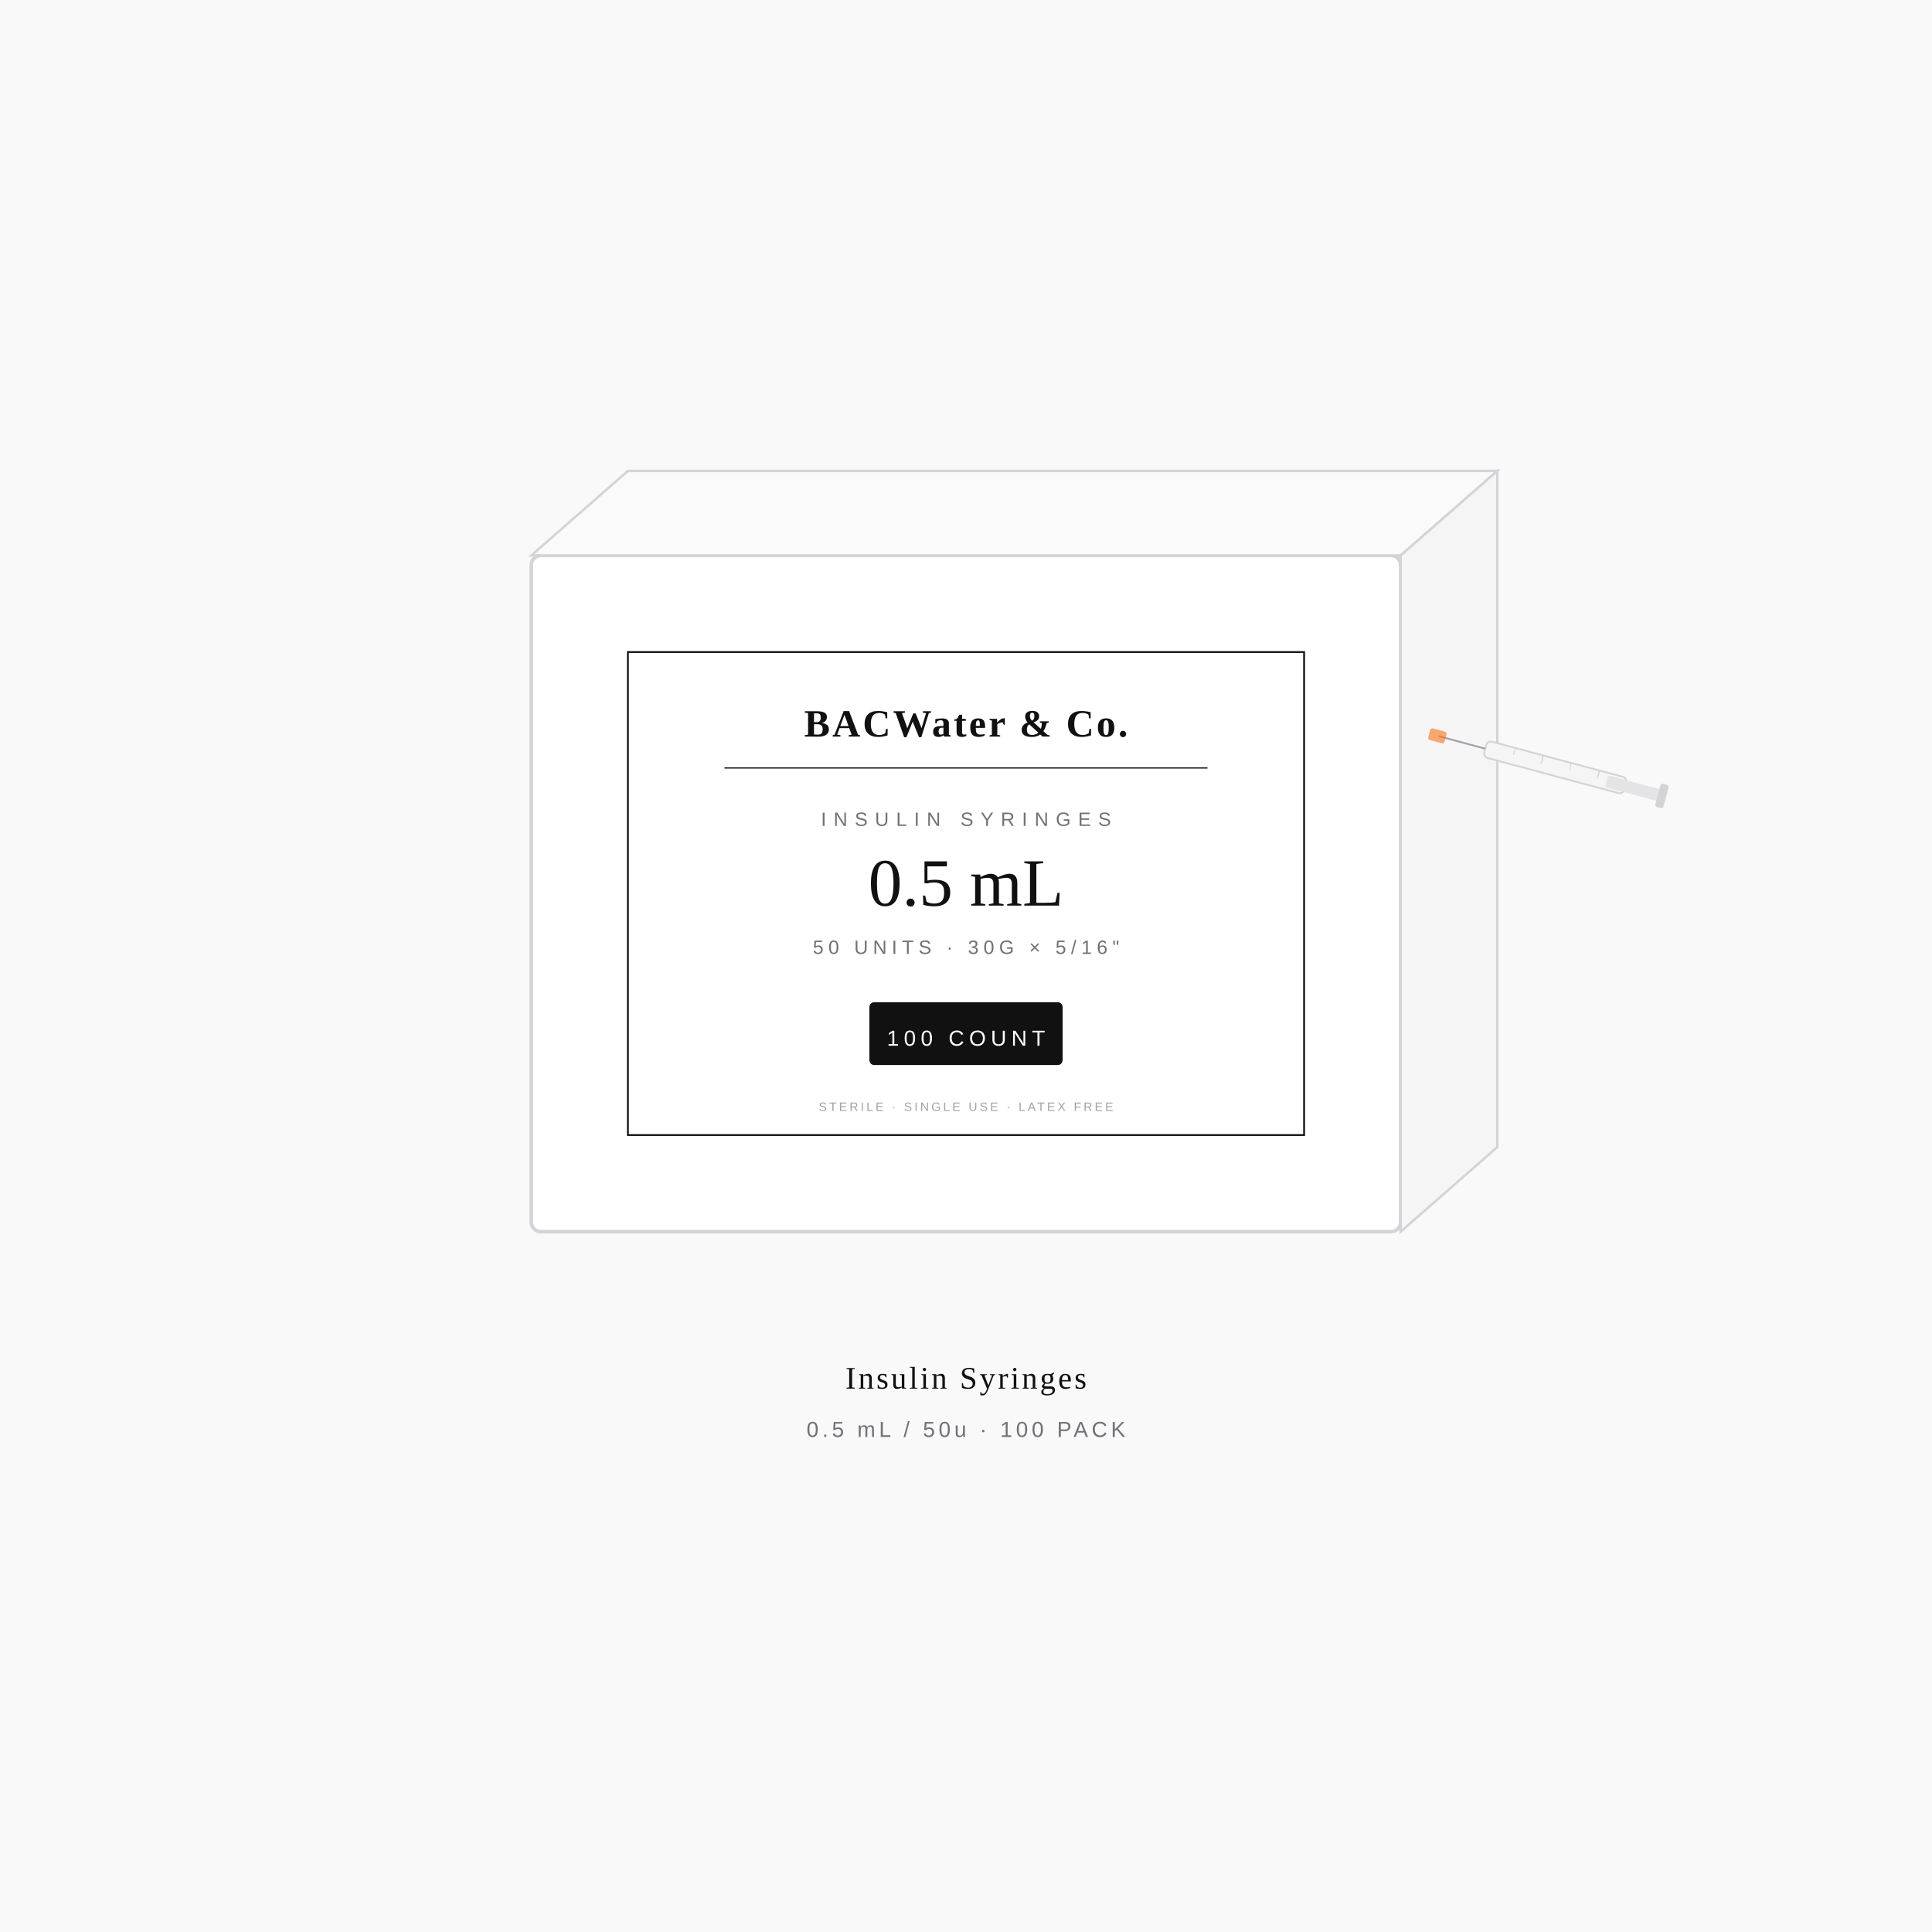
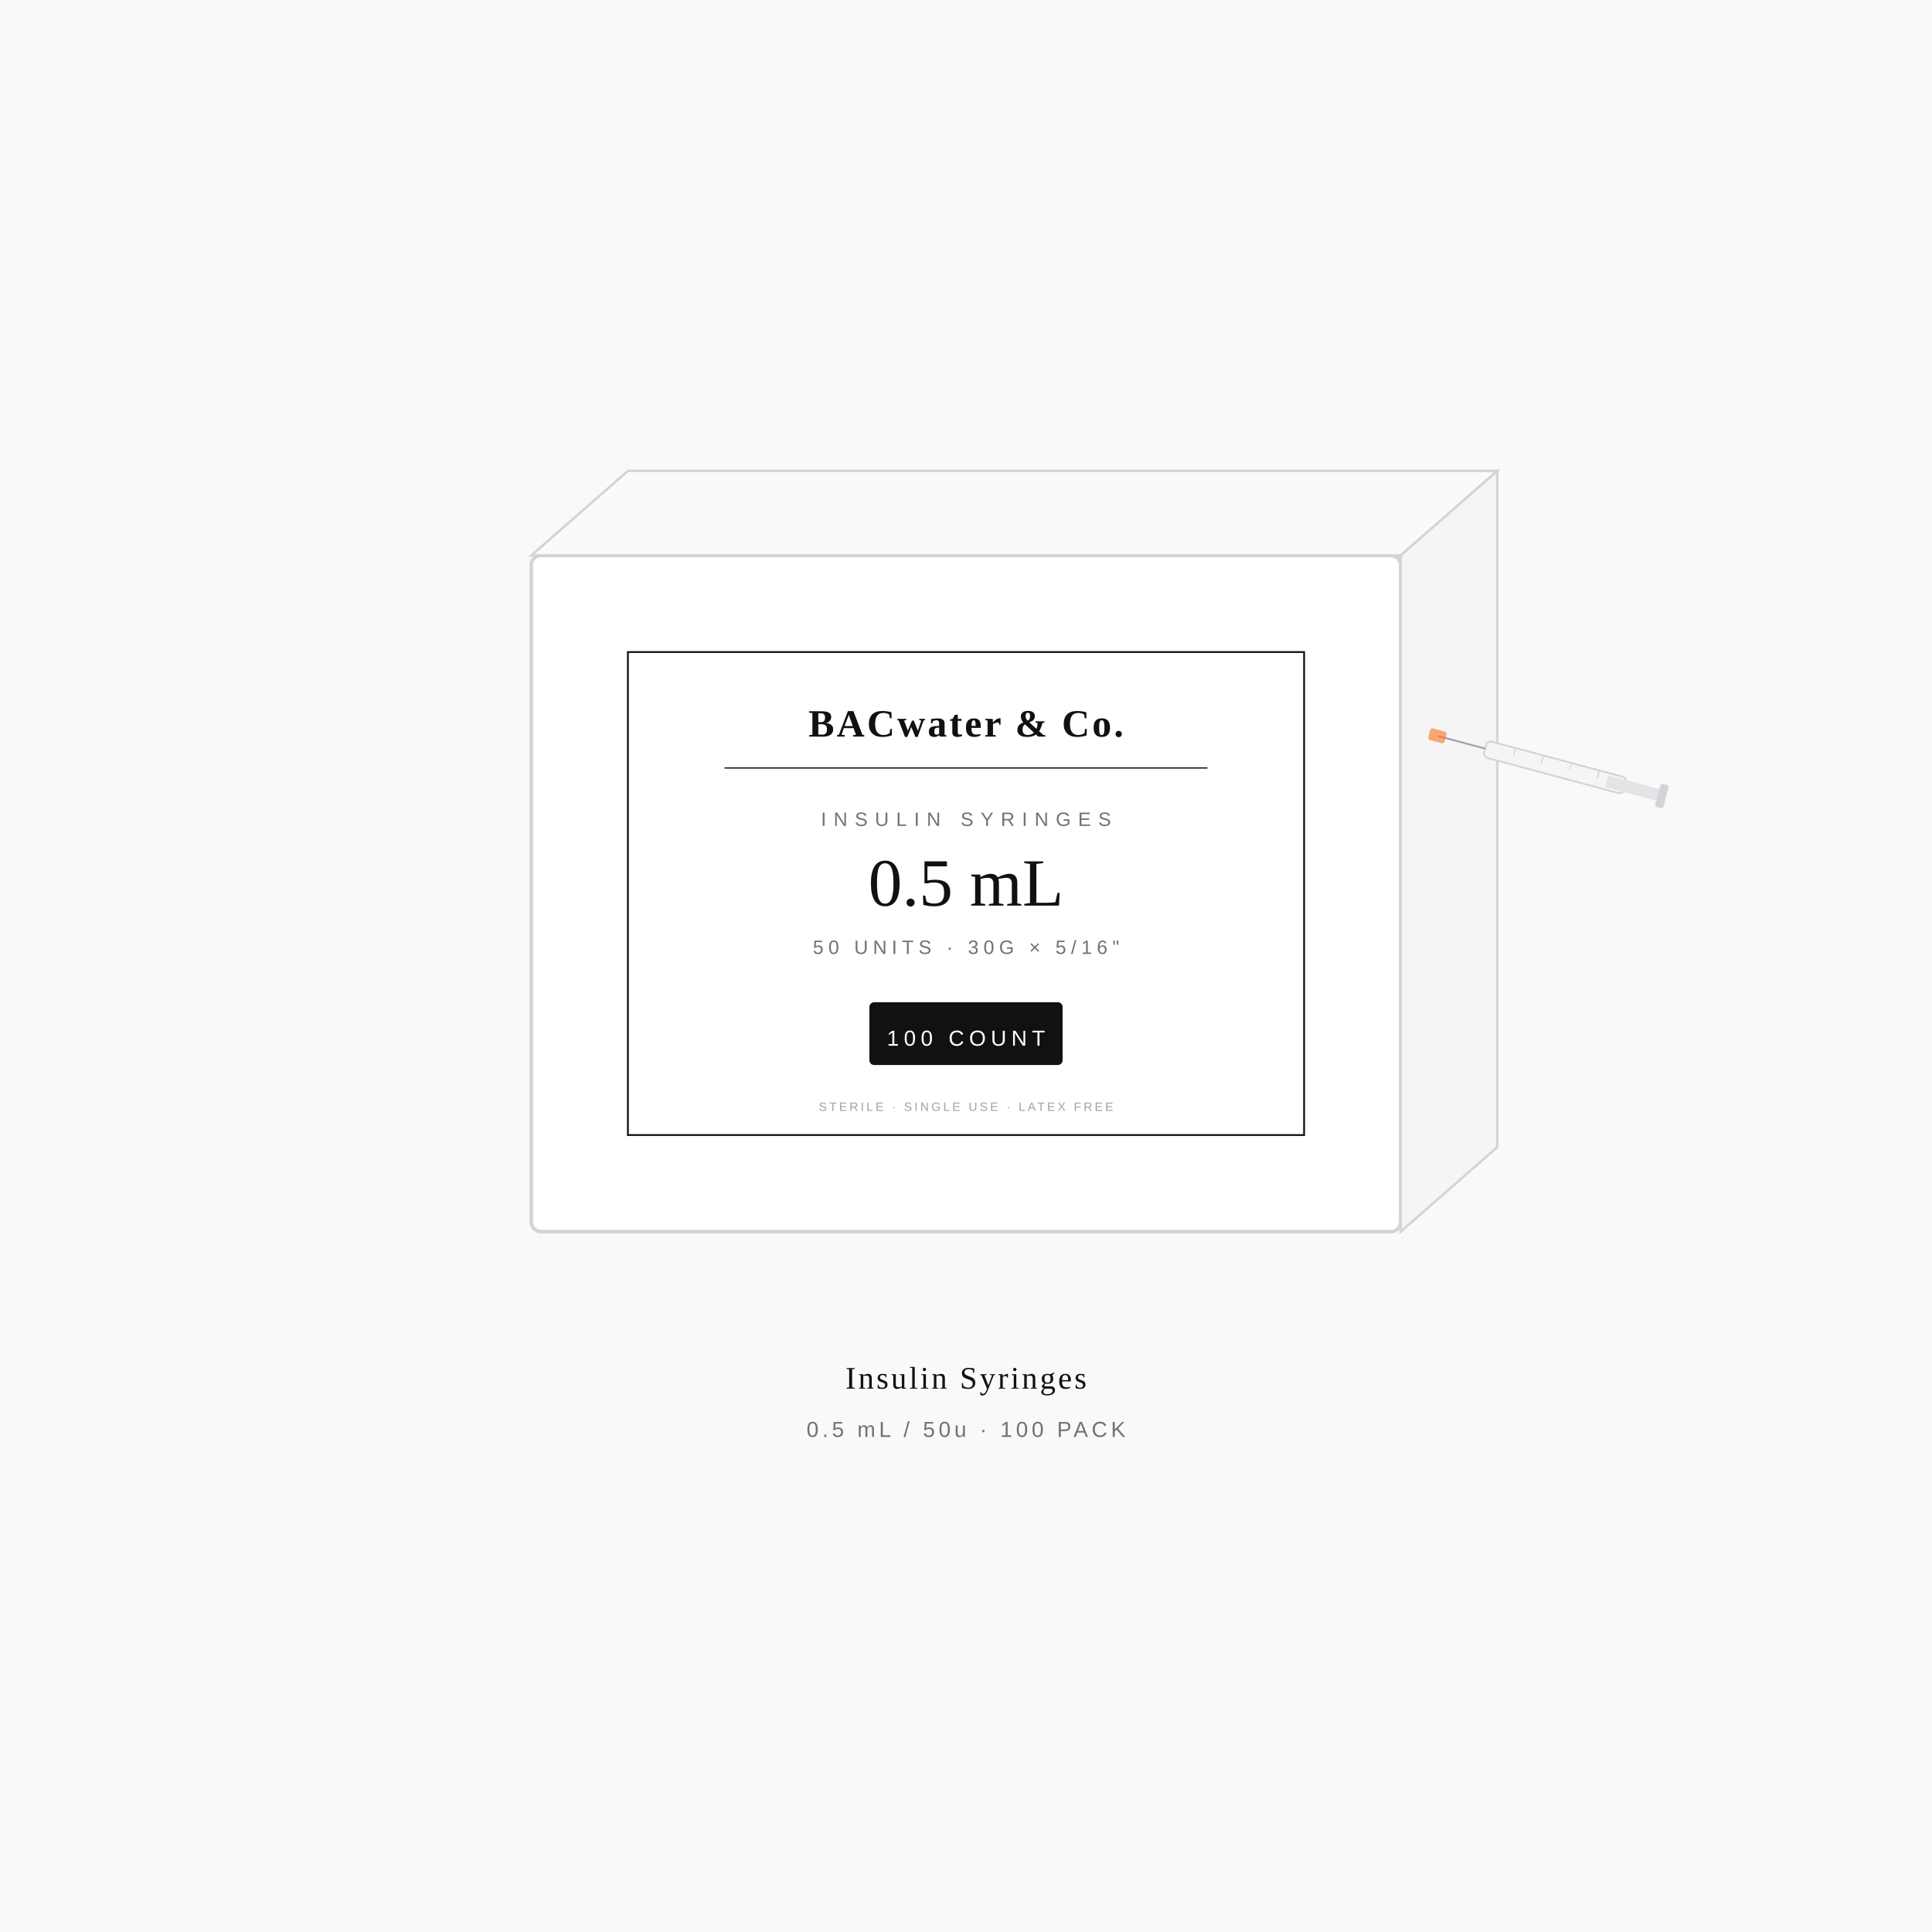
<svg xmlns="http://www.w3.org/2000/svg" viewBox="0 0 800 800">
  <rect width="800" height="800" fill="#f9f9f9" />
  <rect x="220" y="230" width="360" height="280" rx="4" fill="#ffffff" stroke="#d4d4d8" stroke-width="1.5" />
  <polygon points="220,230 260,195 620,195 580,230" fill="#fafafa" stroke="#d4d4d8" stroke-width="1" />
  <polygon points="580,230 620,195 620,475 580,510" fill="#f5f5f5" stroke="#d4d4d8" stroke-width="1" />
  <rect x="260" y="270" width="280" height="200" fill="#ffffff" stroke="#111111" stroke-width="0.75" />
-   <text x="400" y="305" text-anchor="middle" font-family="Georgia, 'Times New Roman', serif" font-size="16" fill="#111111" font-weight="600" letter-spacing="1">BACWater &amp; Co.</text>
+   <text x="400" y="305" text-anchor="middle" font-family="Georgia, 'Times New Roman', serif" font-size="16" fill="#111111" font-weight="600" letter-spacing="1">BACwater &amp; Co.</text>
  <line x1="300" y1="318" x2="500" y2="318" stroke="#111111" stroke-width="0.5" />
  <text x="400" y="342" text-anchor="middle" font-family="Arial, Helvetica, sans-serif" font-size="8" fill="#71717a" letter-spacing="3">INSULIN SYRINGES</text>
  <text x="400" y="375" text-anchor="middle" font-family="Georgia, 'Times New Roman', serif" font-size="28" fill="#111111">0.5 mL</text>
  <text x="400" y="395" text-anchor="middle" font-family="Arial, Helvetica, sans-serif" font-size="8" fill="#71717a" letter-spacing="2">50 UNITS  ·  30G × 5/16"</text>
  <rect x="360" y="415" width="80" height="26" rx="2" fill="#111111" />
  <text x="400" y="433" text-anchor="middle" font-family="Arial, Helvetica, sans-serif" font-size="9" fill="#ffffff" letter-spacing="2">100 COUNT</text>
  <text x="400" y="460" text-anchor="middle" font-family="Arial, Helvetica, sans-serif" font-size="5" fill="#a1a1aa" letter-spacing="1">STERILE  ·  SINGLE USE  ·  LATEX FREE</text>
  <g transform="translate(615, 310) rotate(15)">
    <rect x="0" y="-3.5" width="60" height="7" rx="2" fill="#f5f5f5" stroke="#d4d4d8" stroke-width="0.75" />
    <rect x="52" y="-2.5" width="25" height="5" rx="1" fill="#e4e4e7" />
    <rect x="74" y="-5" width="3.5" height="10" rx="1" fill="#d4d4d8" />
    <line x1="0" y1="0" x2="-20" y2="0" stroke="#a1a1aa" stroke-width="0.75" />
    <rect x="-24" y="-2.5" width="7" height="5" rx="1" fill="#f97316" opacity="0.6" />
    <line x1="12" y1="-3.5" x2="12" y2="-0.5" stroke="#d4d4d8" stroke-width="0.4" />
    <line x1="24" y1="-3.5" x2="24" y2="0" stroke="#d4d4d8" stroke-width="0.5" />
    <line x1="36" y1="-3.5" x2="36" y2="-0.5" stroke="#d4d4d8" stroke-width="0.4" />
    <line x1="48" y1="-3.5" x2="48" y2="0" stroke="#d4d4d8" stroke-width="0.5" />
  </g>
  <text x="400" y="575" text-anchor="middle" font-family="Georgia, 'Times New Roman', serif" font-size="13" fill="#111111" letter-spacing="1">Insulin Syringes</text>
  <text x="400" y="595" text-anchor="middle" font-family="Arial, Helvetica, sans-serif" font-size="9" fill="#71717a" letter-spacing="1.5">0.5 mL / 50u  ·  100 PACK</text>
</svg>
